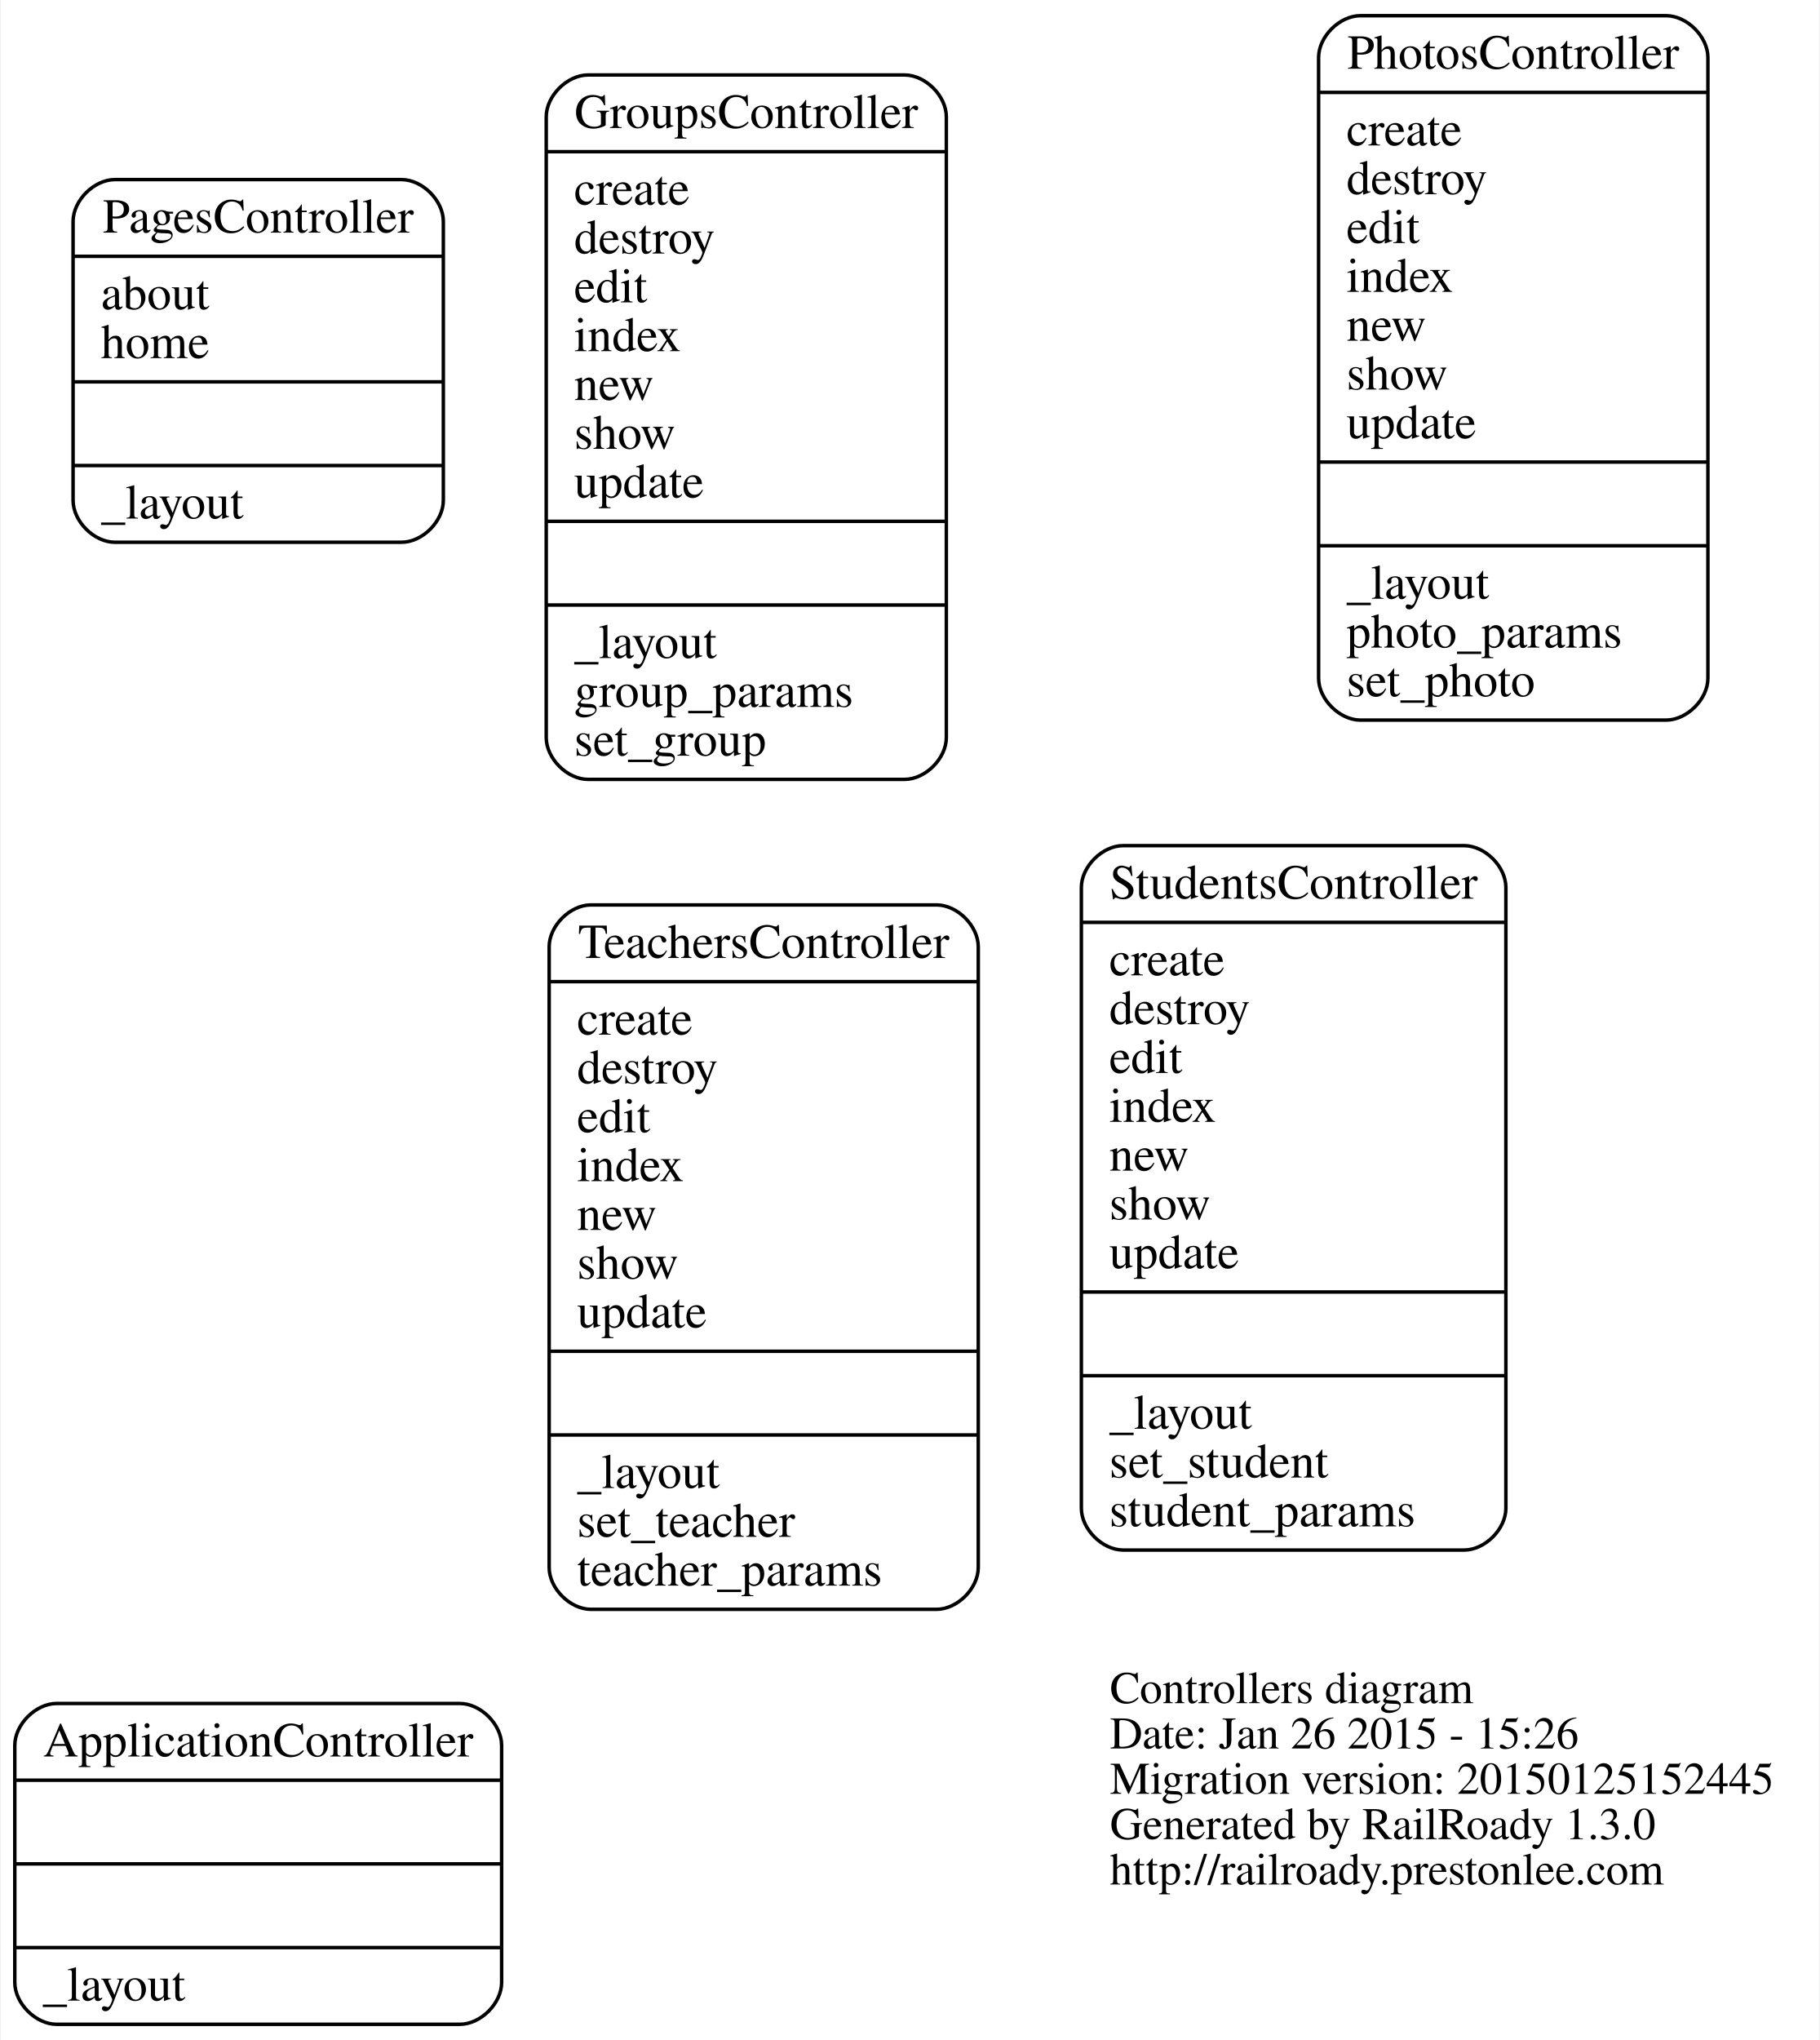
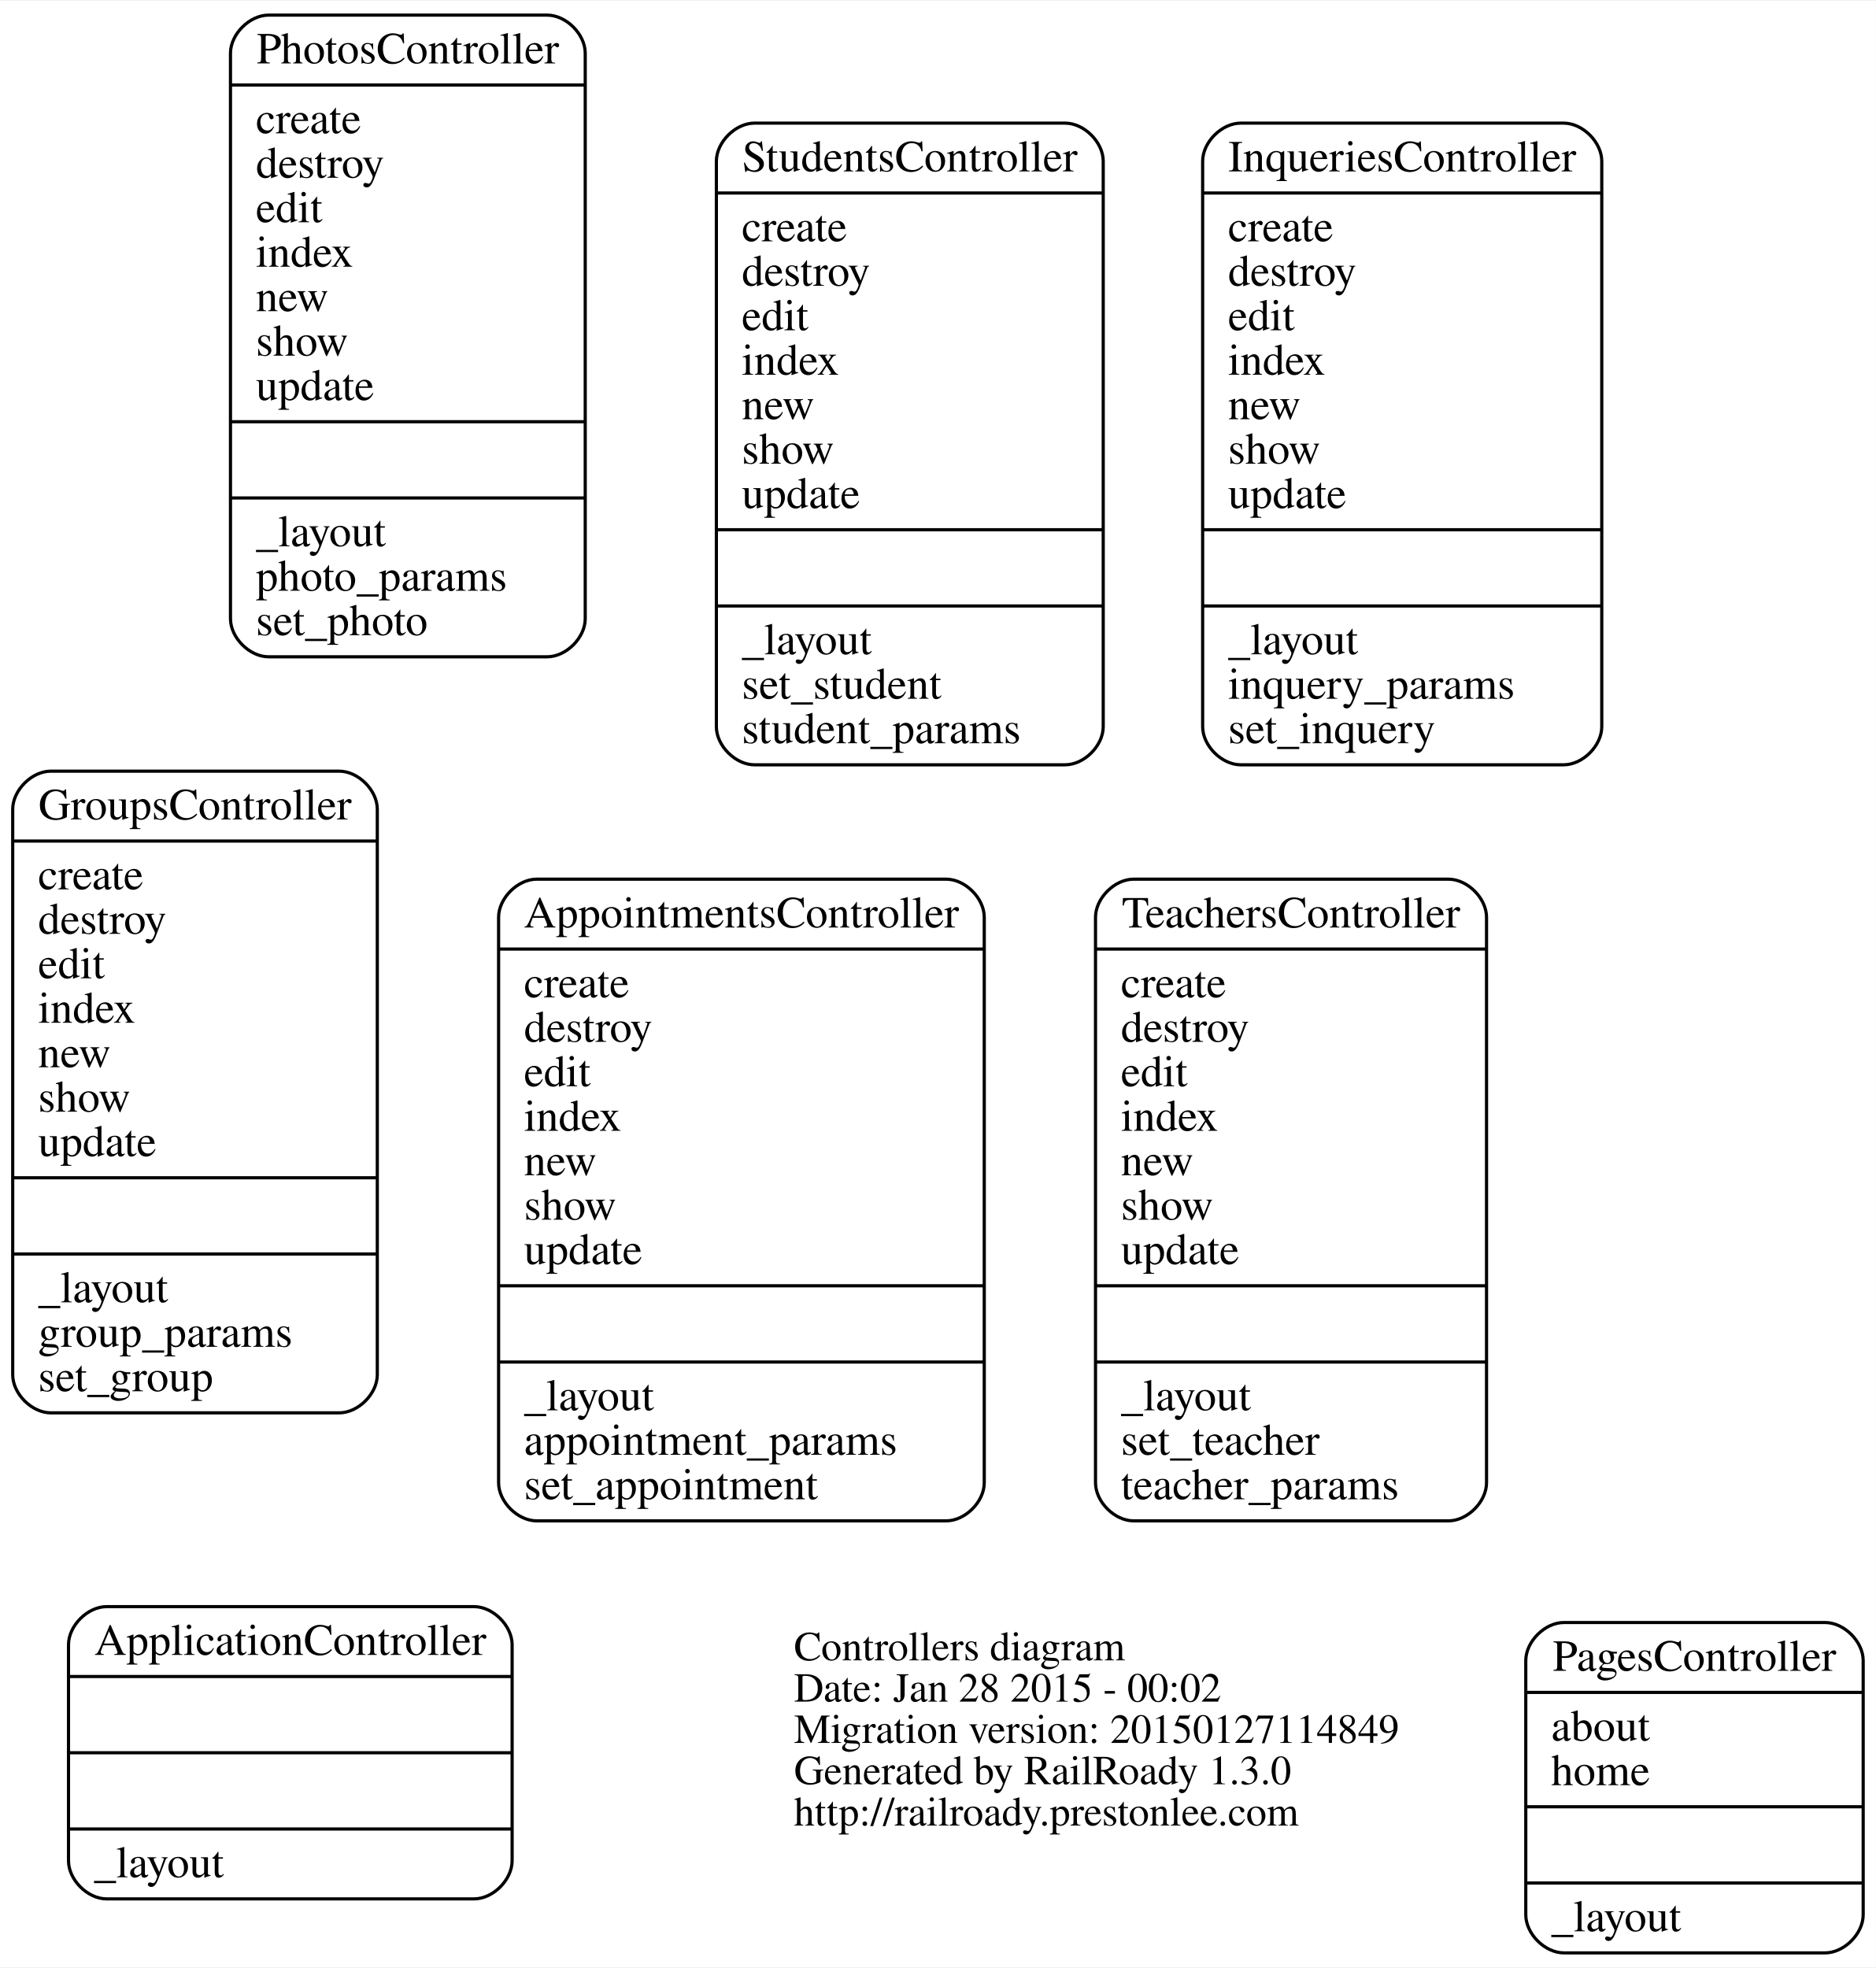
- <svg xmlns="http://www.w3.org/2000/svg" width="522pt" height="585pt" viewBox="0.00 0.00 521.51 585.00">
-   <g id="graph0" class="graph" transform="scale(1 1) rotate(0) translate(224.821 360.5)">
-     <polygon fill="white" stroke="none" points="-224.821,224.5 -224.821,-360.5 296.688,-360.5 296.688,224.5 -224.821,224.5" />
+ <svg xmlns="http://www.w3.org/2000/svg" width="590pt" height="619pt" viewBox="0.00 0.00 590.49 619.00">
+   <g id="graph0" class="graph" transform="scale(1 1) rotate(0) translate(242.383 377.5)">
+     <polygon fill="white" stroke="none" points="-242.383,241.5 -242.383,-377.5 348.104,-377.5 348.104,241.5 -242.383,241.5" />
    <g id="node1" class="node">
-       <text text-anchor="start" x="93.312" y="127.9" font-family="Times,serif" font-size="13.00">Controllers diagram</text>
-       <text text-anchor="start" x="93.312" y="140.9" font-family="Times,serif" font-size="13.00">Date: Jan 26 2015 - 15:26</text>
-       <text text-anchor="start" x="93.312" y="153.9" font-family="Times,serif" font-size="13.00">Migration version: 20150125152445</text>
-       <text text-anchor="start" x="93.312" y="166.9" font-family="Times,serif" font-size="13.00">Generated by RailRoady 1.3.0</text>
-       <text text-anchor="start" x="93.312" y="179.9" font-family="Times,serif" font-size="13.00">http://railroady.prestonlee.com</text>
+       <text text-anchor="start" x="7.55" y="144.9" font-family="Times,serif" font-size="13.00">Controllers diagram</text>
+       <text text-anchor="start" x="7.55" y="157.9" font-family="Times,serif" font-size="13.00">Date: Jan 28 2015 - 00:02</text>
+       <text text-anchor="start" x="7.55" y="170.9" font-family="Times,serif" font-size="13.00">Migration version: 20150127114849</text>
+       <text text-anchor="start" x="7.55" y="183.9" font-family="Times,serif" font-size="13.00">Generated by RailRoady 1.3.0</text>
+       <text text-anchor="start" x="7.55" y="196.9" font-family="Times,serif" font-size="13.00">http://railroady.prestonlee.com</text>
    </g>
    <g id="node2" class="node">
      <path fill="none" stroke="black" d="M-208.821,220C-208.821,220 -93.179,220 -93.179,220 -87.179,220 -81.179,214 -81.179,208 -81.179,208 -81.179,140 -81.179,140 -81.179,134 -87.179,128 -93.179,128 -93.179,128 -208.821,128 -208.821,128 -214.821,128 -220.821,134 -220.821,140 -220.821,140 -220.821,208 -220.821,208 -220.821,214 -214.821,220 -208.821,220" />
      <text text-anchor="middle" x="-151" y="143.2" font-family="Times,serif" font-size="14.00">ApplicationController</text>
      <polyline fill="none" stroke="black" points="-220.821,150 -81.179,150 " />
      <polyline fill="none" stroke="black" points="-220.821,174 -81.179,174 " />
      <polyline fill="none" stroke="black" points="-220.821,198 -81.179,198 " />
      <text text-anchor="start" x="-212.821" y="213.2" font-family="Times,serif" font-size="14.00">_layout</text>
    </g>
    <g id="node3" class="node">
-       <path fill="none" stroke="black" d="M-56.383,-137C-56.383,-137 34.383,-137 34.383,-137 40.383,-137 46.383,-143 46.383,-149 46.383,-149 46.383,-327 46.383,-327 46.383,-333 40.383,-339 34.383,-339 34.383,-339 -56.383,-339 -56.383,-339 -62.383,-339 -68.383,-333 -68.383,-327 -68.383,-327 -68.383,-149 -68.383,-149 -68.383,-143 -62.383,-137 -56.383,-137" />
-       <text text-anchor="middle" x="-11" y="-323.8" font-family="Times,serif" font-size="14.00">GroupsController</text>
-       <polyline fill="none" stroke="black" points="-68.383,-317 46.383,-317 " />
-       <text text-anchor="start" x="-60.383" y="-301.8" font-family="Times,serif" font-size="14.00">create</text>
-       <text text-anchor="start" x="-60.383" y="-287.8" font-family="Times,serif" font-size="14.00">destroy</text>
-       <text text-anchor="start" x="-60.383" y="-273.8" font-family="Times,serif" font-size="14.00">edit</text>
-       <text text-anchor="start" x="-60.383" y="-259.8" font-family="Times,serif" font-size="14.00">index</text>
-       <text text-anchor="start" x="-60.383" y="-245.8" font-family="Times,serif" font-size="14.00">new</text>
-       <text text-anchor="start" x="-60.383" y="-231.8" font-family="Times,serif" font-size="14.00">show</text>
-       <text text-anchor="start" x="-60.383" y="-217.8" font-family="Times,serif" font-size="14.00">update</text>
-       <polyline fill="none" stroke="black" points="-68.383,-211 46.383,-211 " />
-       <polyline fill="none" stroke="black" points="-68.383,-187 46.383,-187 " />
-       <text text-anchor="start" x="-60.383" y="-171.8" font-family="Times,serif" font-size="14.00">_layout</text>
-       <text text-anchor="start" x="-60.383" y="-157.8" font-family="Times,serif" font-size="14.00">group_params</text>
-       <text text-anchor="start" x="-60.383" y="-143.8" font-family="Times,serif" font-size="14.00">set_group</text>
+       <path fill="none" stroke="black" d="M-73.438,101C-73.438,101 55.438,101 55.438,101 61.438,101 67.438,95 67.438,89 67.438,89 67.438,-89 67.438,-89 67.438,-95 61.438,-101 55.438,-101 55.438,-101 -73.438,-101 -73.438,-101 -79.438,-101 -85.438,-95 -85.438,-89 -85.438,-89 -85.438,89 -85.438,89 -85.438,95 -79.438,101 -73.438,101" />
+       <text text-anchor="middle" x="-9" y="-85.8" font-family="Times,serif" font-size="14.00">AppointmentsController</text>
+       <polyline fill="none" stroke="black" points="-85.438,-79 67.438,-79 " />
+       <text text-anchor="start" x="-77.438" y="-63.8" font-family="Times,serif" font-size="14.00">create</text>
+       <text text-anchor="start" x="-77.438" y="-49.8" font-family="Times,serif" font-size="14.00">destroy</text>
+       <text text-anchor="start" x="-77.438" y="-35.8" font-family="Times,serif" font-size="14.00">edit</text>
+       <text text-anchor="start" x="-77.438" y="-21.8" font-family="Times,serif" font-size="14.00">index</text>
+       <text text-anchor="start" x="-77.438" y="-7.8" font-family="Times,serif" font-size="14.00">new</text>
+       <text text-anchor="start" x="-77.438" y="6.2" font-family="Times,serif" font-size="14.00">show</text>
+       <text text-anchor="start" x="-77.438" y="20.2" font-family="Times,serif" font-size="14.00">update</text>
+       <polyline fill="none" stroke="black" points="-85.438,27 67.438,27 " />
+       <polyline fill="none" stroke="black" points="-85.438,51 67.438,51 " />
+       <text text-anchor="start" x="-77.438" y="66.2" font-family="Times,serif" font-size="14.00">_layout</text>
+       <text text-anchor="start" x="-77.438" y="80.2" font-family="Times,serif" font-size="14.00">appointment_params</text>
+       <text text-anchor="start" x="-77.438" y="94.2" font-family="Times,serif" font-size="14.00">set_appointment</text>
    </g>
    <g id="node4" class="node">
-       <path fill="none" stroke="black" d="M-192.104,-205C-192.104,-205 -109.896,-205 -109.896,-205 -103.896,-205 -97.897,-211 -97.897,-217 -97.897,-217 -97.897,-297 -97.897,-297 -97.897,-303 -103.896,-309 -109.896,-309 -109.896,-309 -192.104,-309 -192.104,-309 -198.104,-309 -204.104,-303 -204.104,-297 -204.104,-297 -204.104,-217 -204.104,-217 -204.104,-211 -198.104,-205 -192.104,-205" />
-       <text text-anchor="middle" x="-151" y="-293.8" font-family="Times,serif" font-size="14.00">PagesController</text>
-       <polyline fill="none" stroke="black" points="-204.104,-287 -97.897,-287 " />
-       <text text-anchor="start" x="-196.104" y="-271.8" font-family="Times,serif" font-size="14.00">about</text>
-       <text text-anchor="start" x="-196.104" y="-257.8" font-family="Times,serif" font-size="14.00">home</text>
-       <polyline fill="none" stroke="black" points="-204.104,-251 -97.897,-251 " />
-       <polyline fill="none" stroke="black" points="-204.104,-227 -97.897,-227 " />
-       <text text-anchor="start" x="-196.104" y="-211.8" font-family="Times,serif" font-size="14.00">_layout</text>
+       <path fill="none" stroke="black" d="M-226.383,67C-226.383,67 -135.617,67 -135.617,67 -129.617,67 -123.617,61 -123.617,55 -123.617,55 -123.617,-123 -123.617,-123 -123.617,-129 -129.617,-135 -135.617,-135 -135.617,-135 -226.383,-135 -226.383,-135 -232.383,-135 -238.383,-129 -238.383,-123 -238.383,-123 -238.383,55 -238.383,55 -238.383,61 -232.383,67 -226.383,67" />
+       <text text-anchor="middle" x="-181" y="-119.8" font-family="Times,serif" font-size="14.00">GroupsController</text>
+       <polyline fill="none" stroke="black" points="-238.383,-113 -123.617,-113 " />
+       <text text-anchor="start" x="-230.383" y="-97.8" font-family="Times,serif" font-size="14.00">create</text>
+       <text text-anchor="start" x="-230.383" y="-83.8" font-family="Times,serif" font-size="14.00">destroy</text>
+       <text text-anchor="start" x="-230.383" y="-69.8" font-family="Times,serif" font-size="14.00">edit</text>
+       <text text-anchor="start" x="-230.383" y="-55.8" font-family="Times,serif" font-size="14.00">index</text>
+       <text text-anchor="start" x="-230.383" y="-41.8" font-family="Times,serif" font-size="14.00">new</text>
+       <text text-anchor="start" x="-230.383" y="-27.8" font-family="Times,serif" font-size="14.00">show</text>
+       <text text-anchor="start" x="-230.383" y="-13.8" font-family="Times,serif" font-size="14.00">update</text>
+       <polyline fill="none" stroke="black" points="-238.383,-7 -123.617,-7 " />
+       <polyline fill="none" stroke="black" points="-238.383,17 -123.617,17 " />
+       <text text-anchor="start" x="-230.383" y="32.2" font-family="Times,serif" font-size="14.00">_layout</text>
+       <text text-anchor="start" x="-230.383" y="46.2" font-family="Times,serif" font-size="14.00">group_params</text>
+       <text text-anchor="start" x="-230.383" y="60.2" font-family="Times,serif" font-size="14.00">set_group</text>
    </g>
    <g id="node5" class="node">
-       <path fill="none" stroke="black" d="M165.166,-154C165.166,-154 252.834,-154 252.834,-154 258.834,-154 264.834,-160 264.834,-166 264.834,-166 264.834,-344 264.834,-344 264.834,-350 258.834,-356 252.834,-356 252.834,-356 165.166,-356 165.166,-356 159.166,-356 153.166,-350 153.166,-344 153.166,-344 153.166,-166 153.166,-166 153.166,-160 159.166,-154 165.166,-154" />
-       <text text-anchor="middle" x="209" y="-340.8" font-family="Times,serif" font-size="14.00">PhotosController</text>
-       <polyline fill="none" stroke="black" points="153.166,-334 264.834,-334 " />
-       <text text-anchor="start" x="161.166" y="-318.8" font-family="Times,serif" font-size="14.00">create</text>
-       <text text-anchor="start" x="161.166" y="-304.8" font-family="Times,serif" font-size="14.00">destroy</text>
-       <text text-anchor="start" x="161.166" y="-290.8" font-family="Times,serif" font-size="14.00">edit</text>
-       <text text-anchor="start" x="161.166" y="-276.8" font-family="Times,serif" font-size="14.00">index</text>
-       <text text-anchor="start" x="161.166" y="-262.8" font-family="Times,serif" font-size="14.00">new</text>
-       <text text-anchor="start" x="161.166" y="-248.8" font-family="Times,serif" font-size="14.00">show</text>
-       <text text-anchor="start" x="161.166" y="-234.8" font-family="Times,serif" font-size="14.00">update</text>
-       <polyline fill="none" stroke="black" points="153.166,-228 264.834,-228 " />
-       <polyline fill="none" stroke="black" points="153.166,-204 264.834,-204 " />
-       <text text-anchor="start" x="161.166" y="-188.8" font-family="Times,serif" font-size="14.00">_layout</text>
-       <text text-anchor="start" x="161.166" y="-174.8" font-family="Times,serif" font-size="14.00">photo_params</text>
-       <text text-anchor="start" x="161.166" y="-160.8" font-family="Times,serif" font-size="14.00">set_photo</text>
+       <path fill="none" stroke="black" d="M148.183,-137C148.183,-137 249.817,-137 249.817,-137 255.817,-137 261.817,-143 261.817,-149 261.817,-149 261.817,-327 261.817,-327 261.817,-333 255.817,-339 249.817,-339 249.817,-339 148.183,-339 148.183,-339 142.183,-339 136.183,-333 136.183,-327 136.183,-327 136.183,-149 136.183,-149 136.183,-143 142.183,-137 148.183,-137" />
+       <text text-anchor="middle" x="199" y="-323.8" font-family="Times,serif" font-size="14.00">InqueriesController</text>
+       <polyline fill="none" stroke="black" points="136.183,-317 261.817,-317 " />
+       <text text-anchor="start" x="144.183" y="-301.8" font-family="Times,serif" font-size="14.00">create</text>
+       <text text-anchor="start" x="144.183" y="-287.8" font-family="Times,serif" font-size="14.00">destroy</text>
+       <text text-anchor="start" x="144.183" y="-273.8" font-family="Times,serif" font-size="14.00">edit</text>
+       <text text-anchor="start" x="144.183" y="-259.8" font-family="Times,serif" font-size="14.00">index</text>
+       <text text-anchor="start" x="144.183" y="-245.8" font-family="Times,serif" font-size="14.00">new</text>
+       <text text-anchor="start" x="144.183" y="-231.8" font-family="Times,serif" font-size="14.00">show</text>
+       <text text-anchor="start" x="144.183" y="-217.8" font-family="Times,serif" font-size="14.00">update</text>
+       <polyline fill="none" stroke="black" points="136.183,-211 261.817,-211 " />
+       <polyline fill="none" stroke="black" points="136.183,-187 261.817,-187 " />
+       <text text-anchor="start" x="144.183" y="-171.8" font-family="Times,serif" font-size="14.00">_layout</text>
+       <text text-anchor="start" x="144.183" y="-157.8" font-family="Times,serif" font-size="14.00">inquery_params</text>
+       <text text-anchor="start" x="144.183" y="-143.8" font-family="Times,serif" font-size="14.00">set_inquery</text>
    </g>
    <g id="node6" class="node">
-       <path fill="none" stroke="black" d="M97.114,84C97.114,84 194.886,84 194.886,84 200.886,84 206.886,78 206.886,72 206.886,72 206.886,-106 206.886,-106 206.886,-112 200.886,-118 194.886,-118 194.886,-118 97.114,-118 97.114,-118 91.114,-118 85.114,-112 85.114,-106 85.114,-106 85.114,72 85.114,72 85.114,78 91.114,84 97.114,84" />
-       <text text-anchor="middle" x="146" y="-102.8" font-family="Times,serif" font-size="14.00">StudentsController</text>
-       <polyline fill="none" stroke="black" points="85.114,-96 206.886,-96 " />
-       <text text-anchor="start" x="93.114" y="-80.8" font-family="Times,serif" font-size="14.00">create</text>
-       <text text-anchor="start" x="93.114" y="-66.8" font-family="Times,serif" font-size="14.00">destroy</text>
-       <text text-anchor="start" x="93.114" y="-52.8" font-family="Times,serif" font-size="14.00">edit</text>
-       <text text-anchor="start" x="93.114" y="-38.8" font-family="Times,serif" font-size="14.00">index</text>
-       <text text-anchor="start" x="93.114" y="-24.8" font-family="Times,serif" font-size="14.00">new</text>
-       <text text-anchor="start" x="93.114" y="-10.8" font-family="Times,serif" font-size="14.00">show</text>
-       <text text-anchor="start" x="93.114" y="3.2" font-family="Times,serif" font-size="14.00">update</text>
-       <polyline fill="none" stroke="black" points="85.114,10 206.886,10 " />
-       <polyline fill="none" stroke="black" points="85.114,34 206.886,34 " />
-       <text text-anchor="start" x="93.114" y="49.2" font-family="Times,serif" font-size="14.00">_layout</text>
-       <text text-anchor="start" x="93.114" y="63.2" font-family="Times,serif" font-size="14.00">set_student</text>
-       <text text-anchor="start" x="93.114" y="77.2" font-family="Times,serif" font-size="14.00">student_params</text>
+       <path fill="none" stroke="black" d="M249.896,237C249.896,237 332.104,237 332.104,237 338.104,237 344.104,231 344.104,225 344.104,225 344.104,145 344.104,145 344.104,139 338.104,133 332.104,133 332.104,133 249.896,133 249.896,133 243.896,133 237.896,139 237.896,145 237.896,145 237.896,225 237.896,225 237.896,231 243.896,237 249.896,237" />
+       <text text-anchor="middle" x="291" y="148.2" font-family="Times,serif" font-size="14.00">PagesController</text>
+       <polyline fill="none" stroke="black" points="237.896,155 344.104,155 " />
+       <text text-anchor="start" x="245.896" y="170.2" font-family="Times,serif" font-size="14.00">about</text>
+       <text text-anchor="start" x="245.896" y="184.2" font-family="Times,serif" font-size="14.00">home</text>
+       <polyline fill="none" stroke="black" points="237.896,191 344.104,191 " />
+       <polyline fill="none" stroke="black" points="237.896,215 344.104,215 " />
+       <text text-anchor="start" x="245.896" y="230.2" font-family="Times,serif" font-size="14.00">_layout</text>
    </g>
    <g id="node7" class="node">
-       <path fill="none" stroke="black" d="M-55.542,101C-55.542,101 43.542,101 43.542,101 49.542,101 55.542,95 55.542,89 55.542,89 55.542,-89 55.542,-89 55.542,-95 49.542,-101 43.542,-101 43.542,-101 -55.542,-101 -55.542,-101 -61.542,-101 -67.543,-95 -67.543,-89 -67.543,-89 -67.543,89 -67.543,89 -67.543,95 -61.542,101 -55.542,101" />
-       <text text-anchor="middle" x="-6" y="-85.8" font-family="Times,serif" font-size="14.00">TeachersController</text>
-       <polyline fill="none" stroke="black" points="-67.543,-79 55.542,-79 " />
-       <text text-anchor="start" x="-59.542" y="-63.8" font-family="Times,serif" font-size="14.00">create</text>
-       <text text-anchor="start" x="-59.542" y="-49.8" font-family="Times,serif" font-size="14.00">destroy</text>
-       <text text-anchor="start" x="-59.542" y="-35.8" font-family="Times,serif" font-size="14.00">edit</text>
-       <text text-anchor="start" x="-59.542" y="-21.8" font-family="Times,serif" font-size="14.00">index</text>
-       <text text-anchor="start" x="-59.542" y="-7.8" font-family="Times,serif" font-size="14.00">new</text>
-       <text text-anchor="start" x="-59.542" y="6.2" font-family="Times,serif" font-size="14.00">show</text>
-       <text text-anchor="start" x="-59.542" y="20.2" font-family="Times,serif" font-size="14.00">update</text>
-       <polyline fill="none" stroke="black" points="-67.543,27 55.542,27 " />
-       <polyline fill="none" stroke="black" points="-67.543,51 55.542,51 " />
-       <text text-anchor="start" x="-59.542" y="66.2" font-family="Times,serif" font-size="14.00">_layout</text>
-       <text text-anchor="start" x="-59.542" y="80.2" font-family="Times,serif" font-size="14.00">set_teacher</text>
-       <text text-anchor="start" x="-59.542" y="94.2" font-family="Times,serif" font-size="14.00">teacher_params</text>
+       <path fill="none" stroke="black" d="M-157.834,-171C-157.834,-171 -70.165,-171 -70.165,-171 -64.165,-171 -58.166,-177 -58.166,-183 -58.166,-183 -58.166,-361 -58.166,-361 -58.166,-367 -64.165,-373 -70.165,-373 -70.165,-373 -157.834,-373 -157.834,-373 -163.834,-373 -169.834,-367 -169.834,-361 -169.834,-361 -169.834,-183 -169.834,-183 -169.834,-177 -163.834,-171 -157.834,-171" />
+       <text text-anchor="middle" x="-114" y="-357.8" font-family="Times,serif" font-size="14.00">PhotosController</text>
+       <polyline fill="none" stroke="black" points="-169.834,-351 -58.166,-351 " />
+       <text text-anchor="start" x="-161.834" y="-335.8" font-family="Times,serif" font-size="14.00">create</text>
+       <text text-anchor="start" x="-161.834" y="-321.8" font-family="Times,serif" font-size="14.00">destroy</text>
+       <text text-anchor="start" x="-161.834" y="-307.8" font-family="Times,serif" font-size="14.00">edit</text>
+       <text text-anchor="start" x="-161.834" y="-293.8" font-family="Times,serif" font-size="14.00">index</text>
+       <text text-anchor="start" x="-161.834" y="-279.8" font-family="Times,serif" font-size="14.00">new</text>
+       <text text-anchor="start" x="-161.834" y="-265.8" font-family="Times,serif" font-size="14.00">show</text>
+       <text text-anchor="start" x="-161.834" y="-251.8" font-family="Times,serif" font-size="14.00">update</text>
+       <polyline fill="none" stroke="black" points="-169.834,-245 -58.166,-245 " />
+       <polyline fill="none" stroke="black" points="-169.834,-221 -58.166,-221 " />
+       <text text-anchor="start" x="-161.834" y="-205.8" font-family="Times,serif" font-size="14.00">_layout</text>
+       <text text-anchor="start" x="-161.834" y="-191.8" font-family="Times,serif" font-size="14.00">photo_params</text>
+       <text text-anchor="start" x="-161.834" y="-177.8" font-family="Times,serif" font-size="14.00">set_photo</text>
+     </g>
+     <g id="node8" class="node">
+       <path fill="none" stroke="black" d="M-4.886,-137C-4.886,-137 92.886,-137 92.886,-137 98.886,-137 104.886,-143 104.886,-149 104.886,-149 104.886,-327 104.886,-327 104.886,-333 98.886,-339 92.886,-339 92.886,-339 -4.886,-339 -4.886,-339 -10.886,-339 -16.886,-333 -16.886,-327 -16.886,-327 -16.886,-149 -16.886,-149 -16.886,-143 -10.886,-137 -4.886,-137" />
+       <text text-anchor="middle" x="44" y="-323.8" font-family="Times,serif" font-size="14.00">StudentsController</text>
+       <polyline fill="none" stroke="black" points="-16.886,-317 104.886,-317 " />
+       <text text-anchor="start" x="-8.886" y="-301.8" font-family="Times,serif" font-size="14.00">create</text>
+       <text text-anchor="start" x="-8.886" y="-287.8" font-family="Times,serif" font-size="14.00">destroy</text>
+       <text text-anchor="start" x="-8.886" y="-273.8" font-family="Times,serif" font-size="14.00">edit</text>
+       <text text-anchor="start" x="-8.886" y="-259.8" font-family="Times,serif" font-size="14.00">index</text>
+       <text text-anchor="start" x="-8.886" y="-245.8" font-family="Times,serif" font-size="14.00">new</text>
+       <text text-anchor="start" x="-8.886" y="-231.8" font-family="Times,serif" font-size="14.00">show</text>
+       <text text-anchor="start" x="-8.886" y="-217.8" font-family="Times,serif" font-size="14.00">update</text>
+       <polyline fill="none" stroke="black" points="-16.886,-211 104.886,-211 " />
+       <polyline fill="none" stroke="black" points="-16.886,-187 104.886,-187 " />
+       <text text-anchor="start" x="-8.886" y="-171.8" font-family="Times,serif" font-size="14.00">_layout</text>
+       <text text-anchor="start" x="-8.886" y="-157.8" font-family="Times,serif" font-size="14.00">set_student</text>
+       <text text-anchor="start" x="-8.886" y="-143.8" font-family="Times,serif" font-size="14.00">student_params</text>
+     </g>
+     <g id="node9" class="node">
+       <path fill="none" stroke="black" d="M114.458,101C114.458,101 213.542,101 213.542,101 219.542,101 225.542,95 225.542,89 225.542,89 225.542,-89 225.542,-89 225.542,-95 219.542,-101 213.542,-101 213.542,-101 114.458,-101 114.458,-101 108.458,-101 102.458,-95 102.458,-89 102.458,-89 102.458,89 102.458,89 102.458,95 108.458,101 114.458,101" />
+       <text text-anchor="middle" x="164" y="-85.8" font-family="Times,serif" font-size="14.00">TeachersController</text>
+       <polyline fill="none" stroke="black" points="102.458,-79 225.542,-79 " />
+       <text text-anchor="start" x="110.458" y="-63.8" font-family="Times,serif" font-size="14.00">create</text>
+       <text text-anchor="start" x="110.458" y="-49.8" font-family="Times,serif" font-size="14.00">destroy</text>
+       <text text-anchor="start" x="110.458" y="-35.8" font-family="Times,serif" font-size="14.00">edit</text>
+       <text text-anchor="start" x="110.458" y="-21.8" font-family="Times,serif" font-size="14.00">index</text>
+       <text text-anchor="start" x="110.458" y="-7.8" font-family="Times,serif" font-size="14.00">new</text>
+       <text text-anchor="start" x="110.458" y="6.2" font-family="Times,serif" font-size="14.00">show</text>
+       <text text-anchor="start" x="110.458" y="20.2" font-family="Times,serif" font-size="14.00">update</text>
+       <polyline fill="none" stroke="black" points="102.458,27 225.542,27 " />
+       <polyline fill="none" stroke="black" points="102.458,51 225.542,51 " />
+       <text text-anchor="start" x="110.458" y="66.2" font-family="Times,serif" font-size="14.00">_layout</text>
+       <text text-anchor="start" x="110.458" y="80.2" font-family="Times,serif" font-size="14.00">set_teacher</text>
+       <text text-anchor="start" x="110.458" y="94.2" font-family="Times,serif" font-size="14.00">teacher_params</text>
    </g>
  </g>
</svg>
